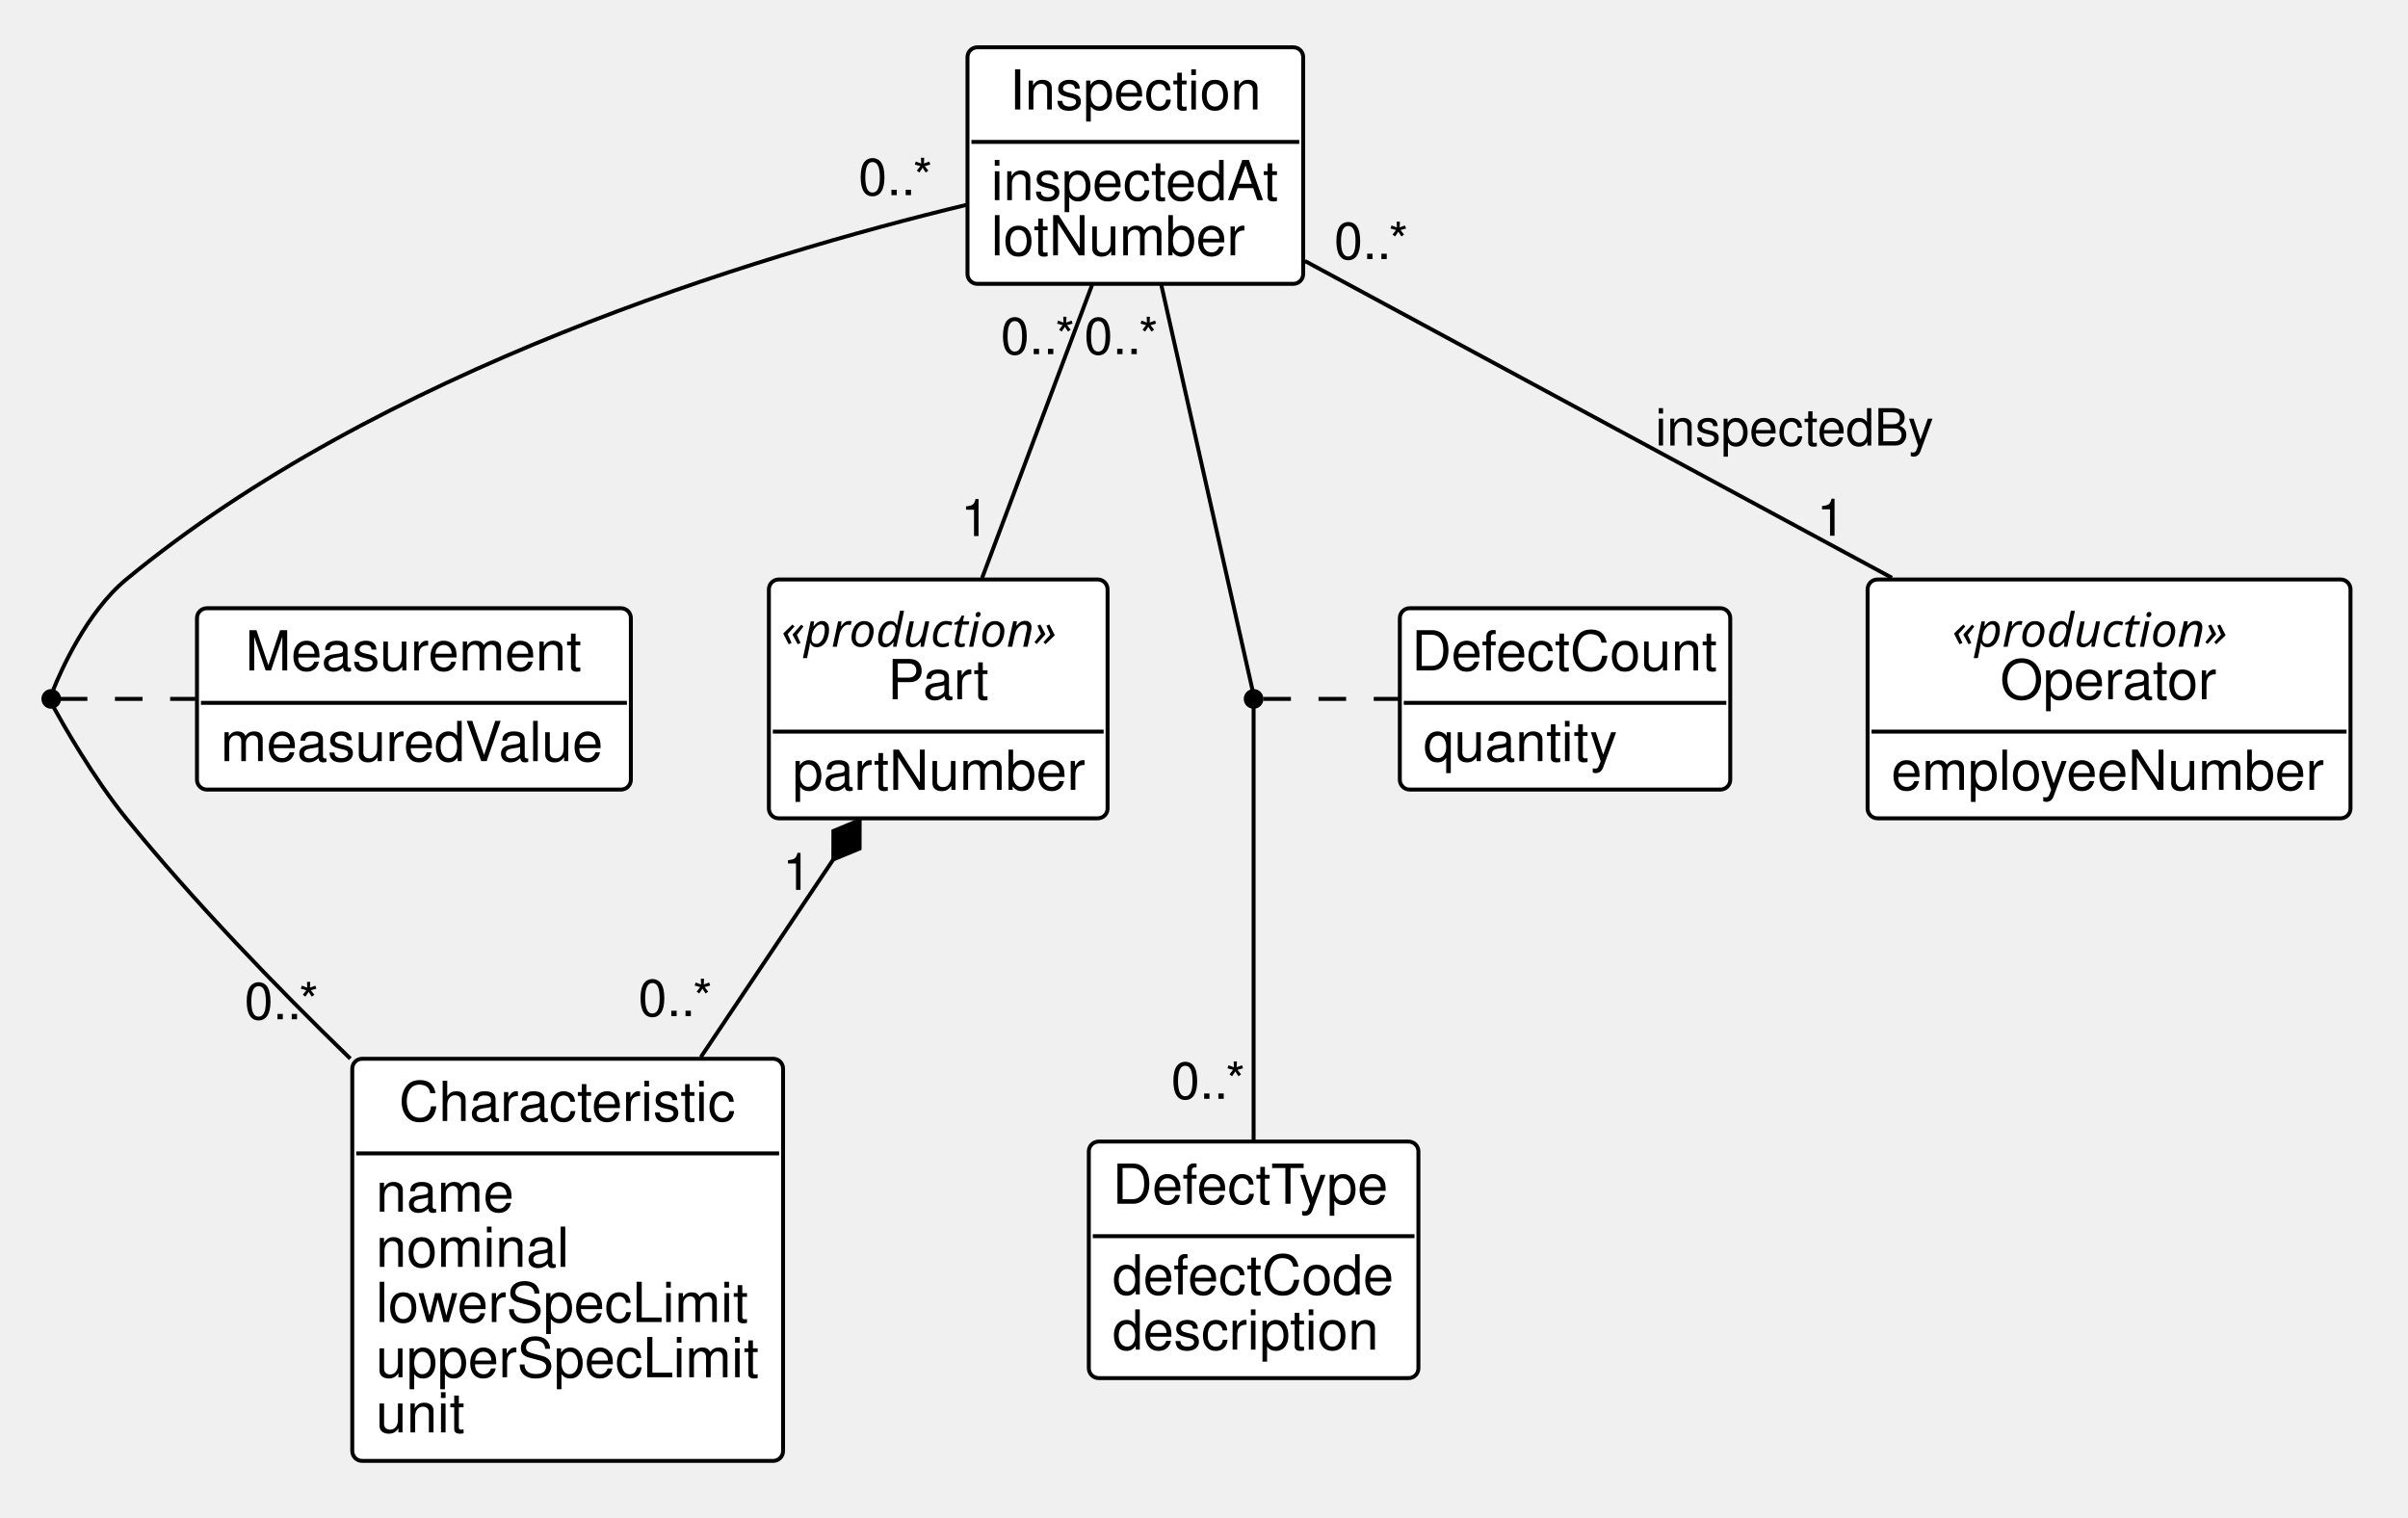
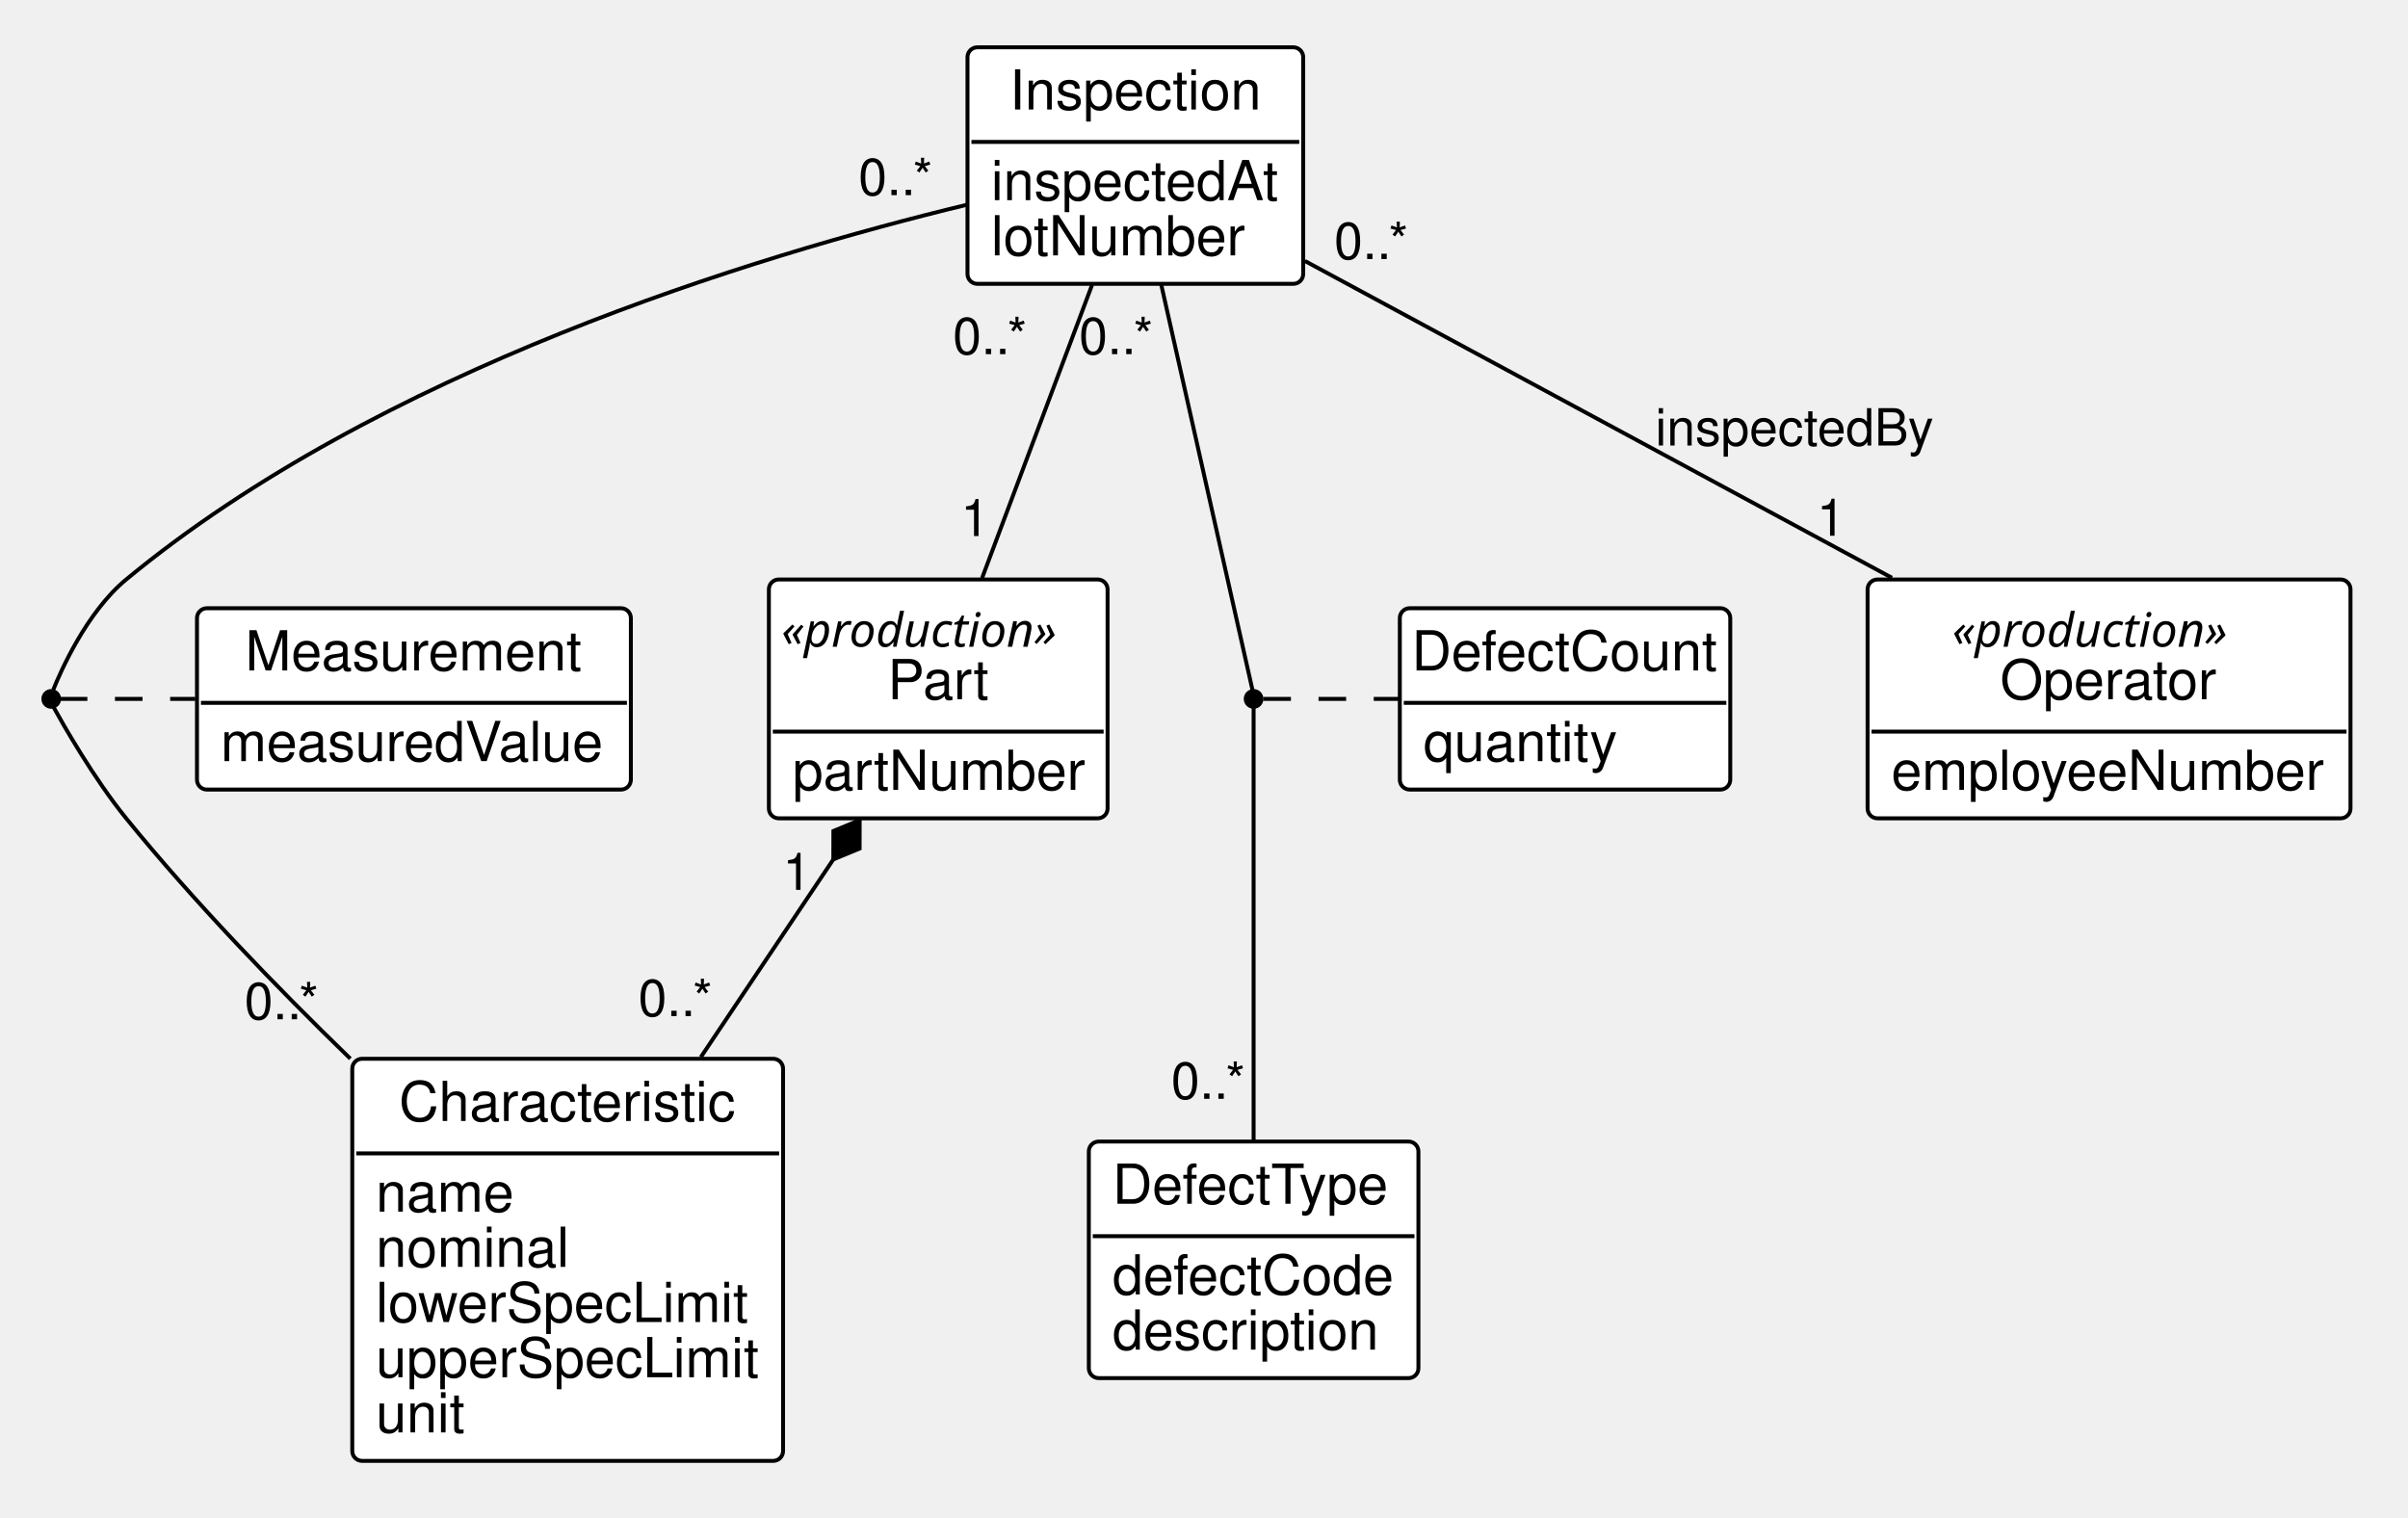
<svg xmlns="http://www.w3.org/2000/svg" version="1.1" data-diagram-type="CLASS" style="width:733px;height:462px;background:#FFFFFF;" width="733.2px" height="462px" viewBox="0 0 733 462" zoomAndPan="magnify" preserveAspectRatio="none" contentStyleType="text/css">
  <defs />
  <g font-family="sans-serif" lengthAdjust="spacing">
    <g class="entity" data-qualified-name="Part" id="ent0001" data-source-line="5">
      <rect x="234.048" y="176.4" width="103.1" height="72.701" fill="#FFF" style="stroke:#000;stroke-width:1.2;" rx="3" ry="3" />
      <text x="237.856" y="196.877" fill="#000" font-size="14.4" textLength="95.484" font-style="italic" font-family="Verdana">«production»</text>
      <text x="270.193" y="212.837" fill="#000" font-size="16.8" textLength="30.811" font-family="Helvetica">Part</text>
      <line x1="235.248" y1="222.701" x2="335.948" y2="222.701" style="stroke:#000;stroke-width:1.2;" />
      <text x="241.248" y="240.437" fill="#000" font-size="16.8" textLength="88.7" font-family="Helvetica">partNumber</text>
    </g>
    <g class="entity" data-qualified-name="Characteristic" id="ent0002" data-source-line="8">
      <rect x="107.232" y="322.296" width="131.13" height="122.4" fill="#FFF" style="stroke:#000;stroke-width:1.2;" rx="3" ry="3" />
      <text x="121.45" y="341.232" fill="#000" font-size="16.8" textLength="102.695" font-family="Helvetica">Characteristic</text>
      <line x1="108.432" y1="351.096" x2="237.162" y2="351.096" style="stroke:#000;stroke-width:1.2;" />
      <text x="114.432" y="368.832" fill="#000" font-size="16.8" textLength="42.025" font-family="Helvetica">name</text>
      <text x="114.432" y="385.632" fill="#000" font-size="16.8" textLength="58.833" font-family="Helvetica">nominal</text>
      <text x="114.432" y="402.432" fill="#000" font-size="16.8" textLength="113.909" font-family="Helvetica">lowerSpecLimit</text>
      <text x="114.432" y="419.232" fill="#000" font-size="16.8" textLength="116.73" font-family="Helvetica">upperSpecLimit</text>
      <text x="114.432" y="436.032" fill="#000" font-size="16.8" textLength="27.087" font-family="Helvetica">unit</text>
    </g>
    <g class="entity" data-qualified-name="Operator" id="ent0004" data-source-line="17">
      <rect x="568.5" y="176.4" width="146.995" height="72.701" fill="#FFF" style="stroke:#000;stroke-width:1.2;" rx="3" ry="3" />
      <text x="594.255" y="196.877" fill="#000" font-size="14.4" textLength="95.484" font-style="italic" font-family="Verdana">«production»</text>
      <text x="608.849" y="212.837" fill="#000" font-size="16.8" textLength="66.298" font-family="Helvetica">Operator</text>
      <line x1="569.7" y1="222.701" x2="714.295" y2="222.701" style="stroke:#000;stroke-width:1.2;" />
      <text x="575.7" y="240.437" fill="#000" font-size="16.8" textLength="132.595" font-family="Helvetica">employeeNumber</text>
    </g>
    <g class="entity" data-qualified-name="Inspection" id="ent0005" data-source-line="20">
      <rect x="294.504" y="14.4" width="102.19" height="72" fill="#FFF" style="stroke:#000;stroke-width:1.2;" rx="3" ry="3" />
      <text x="307.307" y="33.336" fill="#000" font-size="16.8" textLength="76.584" font-family="Helvetica">Inspection</text>
      <line x1="295.704" y1="43.2" x2="395.494" y2="43.2" style="stroke:#000;stroke-width:1.2;" />
      <text x="301.704" y="60.936" fill="#000" font-size="16.8" textLength="87.79" font-family="Helvetica">inspectedAt</text>
      <text x="301.704" y="77.736" fill="#000" font-size="16.8" textLength="77.495" font-family="Helvetica">lotNumber</text>
    </g>
    <g class="entity" data-qualified-name="Measurement" id="ent0008" data-source-line="27">
      <rect x="59.964" y="185.148" width="132.074" height="55.2" fill="#FFF" style="stroke:#000;stroke-width:1.2;" rx="3" ry="3" />
      <text x="74.645" y="204.084" fill="#000" font-size="16.8" textLength="102.711" font-family="Helvetica">Measurement</text>
      <line x1="61.164" y1="213.948" x2="190.838" y2="213.948" style="stroke:#000;stroke-width:1.2;" />
      <text x="67.164" y="231.684" fill="#000" font-size="16.8" textLength="117.674" font-family="Helvetica">measuredValue</text>
    </g>
    <ellipse cx="15.6" cy="212.748" rx="2.4" ry="2.4" fill="#000" style="stroke:#000;stroke-width:1.2;" />
    <g class="entity" data-qualified-name="DefectType" id="ent0015" data-source-line="33">
      <rect x="331.44" y="347.496" width="100.328" height="72" fill="#FFF" style="stroke:#000;stroke-width:1.2;" rx="3" ry="3" />
      <text x="338.652" y="366.432" fill="#000" font-size="16.8" textLength="85.903" font-family="Helvetica">DefectType</text>
      <line x1="332.64" y1="376.296" x2="430.568" y2="376.296" style="stroke:#000;stroke-width:1.2;" />
      <text x="338.64" y="394.032" fill="#000" font-size="16.8" textLength="85.928" font-family="Helvetica">defectCode</text>
      <text x="338.64" y="410.832" fill="#000" font-size="16.8" textLength="81.244" font-family="Helvetica">description</text>
    </g>
    <g class="entity" data-qualified-name="DefectCount" id="ent0016" data-source-line="37">
      <rect x="426.108" y="185.148" width="100.584" height="55.2" fill="#FFF" style="stroke:#000;stroke-width:1.2;" rx="3" ry="3" />
      <text x="429.708" y="204.084" fill="#000" font-size="16.8" textLength="93.384" font-family="Helvetica">DefectCount</text>
      <line x1="427.308" y1="213.948" x2="525.492" y2="213.948" style="stroke:#000;stroke-width:1.2;" />
      <text x="433.308" y="231.684" fill="#000" font-size="16.8" textLength="58.841" font-family="Helvetica">quantity</text>
    </g>
    <ellipse cx="381.6" cy="212.748" rx="2.4" ry="2.4" fill="#000" style="stroke:#000;stroke-width:1.2;" />
    <g class="link" data-entity-1="ent0001" data-entity-2="ent0002" id="lnk3" data-source-line="15" data-link-type="composition">
      <path d="M253.665,261.608 C239.625,282.548 229.536,297.612 213.336,321.792" style="stroke:#000;stroke-width:1.2;" fill="none" id="Part-backto-Characteristic" codeLine="15" />
      <polygon points="261.684,249.648,253.688,252.955,253.665,261.608,261.661,258.301,261.684,249.648" fill="#000" style="stroke:#000;stroke-width:1.2;stroke-linejoin:miter;stroke-miterlimit:10;" />
      <text x="238.275" y="270.879" fill="#000" font-size="15.6" font-family="Helvetica">1</text>
      <text x="194.309" y="309.299" fill="#000" font-size="15.6" textLength="23.415" font-family="Helvetica">0..*</text>
    </g>
    <g class="link" data-entity-1="ent0005" data-entity-2="ent0001" id="lnk6" data-source-line="24" data-link-type="association">
      <path d="M332.436,86.7 C322.5,113.184 308.916,149.376 298.944,175.968" style="stroke:#000;stroke-width:1.2;" fill="none" id="Inspection-Part" codeLine="24" />
-       <text x="304.633" y="107.808" fill="#000" font-size="15.6" textLength="23.415" font-family="Helvetica">0..*</text>
+       <text x="290.052" y="107.808" fill="#000" font-size="15.6" textLength="23.415" font-family="Helvetica">0..*</text>
      <text x="292.459" y="163.185" fill="#000" font-size="15.6" font-family="Helvetica">1</text>
    </g>
    <g class="link" data-entity-1="ent0005" data-entity-2="ent0004" id="lnk7" data-source-line="25" data-link-type="association">
      <path d="M397.224,79.452 C446.82,106.224 521.964,146.772 575.904,175.884" style="stroke:#000;stroke-width:1.2;" fill="none" id="Inspection-Operator" codeLine="25" />
      <text x="503.892" y="135.612" fill="#000" font-size="15.6" textLength="84.985" font-family="Helvetica">inspectedBy</text>
      <text x="406.13" y="78.853" fill="#000" font-size="15.6" textLength="23.415" font-family="Helvetica">0..*</text>
      <text x="553.034" y="163.084" fill="#000" font-size="15.6" font-family="Helvetica">1</text>
    </g>
    <g class="link" data-entity-1="ent0005" data-entity-2="ent0011" id="lnk12" data-source-line="31" data-link-type="association">
      <path d="M294.432,62.304 C229.128,78.06 115.392,112.776 38.4,176.4 C26.292,186.408 18.384,204.552 16.212,209.976" style="stroke:#000;stroke-width:1.2;" fill="none" id="Inspection-apoint10" />
      <text x="261.32" y="59.396" fill="#000" font-size="15.6" textLength="23.415" font-family="Helvetica">0..*</text>
    </g>
    <g class="link" data-entity-1="ent0011" data-entity-2="ent0002" id="lnk13" data-source-line="31" data-link-type="association">
      <path d="M16.368,215.364 C19.068,220.26 28.488,236.904 38.4,249.096 C59.016,274.452 83.916,300.228 106.644,322.26" style="stroke:#000;stroke-width:1.2;" fill="none" id="apoint10-Characteristic" />
      <text x="74.43" y="310.259" fill="#000" font-size="15.6" textLength="23.415" font-family="Helvetica">0..*</text>
    </g>
    <g class="link" data-entity-1="ent0011" data-entity-2="ent0008" id="lnk14" data-source-line="31" data-link-type="association">
      <path d="M18.192,212.748 C31.944,212.748 45.708,212.748 59.46,212.748" style="stroke:#000;stroke-width:1.2;stroke-dasharray:8.4,8.4;" fill="none" id="apoint10-Measurement" />
    </g>
    <g class="link" data-entity-1="ent0005" data-entity-2="ent0019" id="lnk20" data-source-line="41" data-link-type="association">
      <path d="M353.496,86.7 C363.264,130.104 378.912,199.584 381.288,210.168" style="stroke:#000;stroke-width:1.2;" fill="none" id="Inspection-apoint18" />
-       <text x="330.037" y="107.808" fill="#000" font-size="15.6" textLength="23.415" font-family="Helvetica">0..*</text>
+       <text x="328.458" y="107.808" fill="#000" font-size="15.6" textLength="23.415" font-family="Helvetica">0..*</text>
    </g>
    <g class="link" data-entity-1="ent0019" data-entity-2="ent0015" id="lnk21" data-source-line="41" data-link-type="association">
      <path d="M381.6,215.016 C381.6,224.928 381.6,301.104 381.6,347.172" style="stroke:#000;stroke-width:1.2;" fill="none" id="apoint18-DefectType" />
      <text x="356.511" y="334.484" fill="#000" font-size="15.6" textLength="23.415" font-family="Helvetica">0..*</text>
    </g>
    <g class="link" data-entity-1="ent0019" data-entity-2="ent0016" id="lnk22" data-source-line="41" data-link-type="association">
      <path d="M384.564,212.748 C398.316,212.748 412.068,212.748 425.82,212.748" style="stroke:#000;stroke-width:1.2;stroke-dasharray:8.4,8.4;" fill="none" id="apoint18-DefectCount" />
    </g>
  </g>
</svg>
